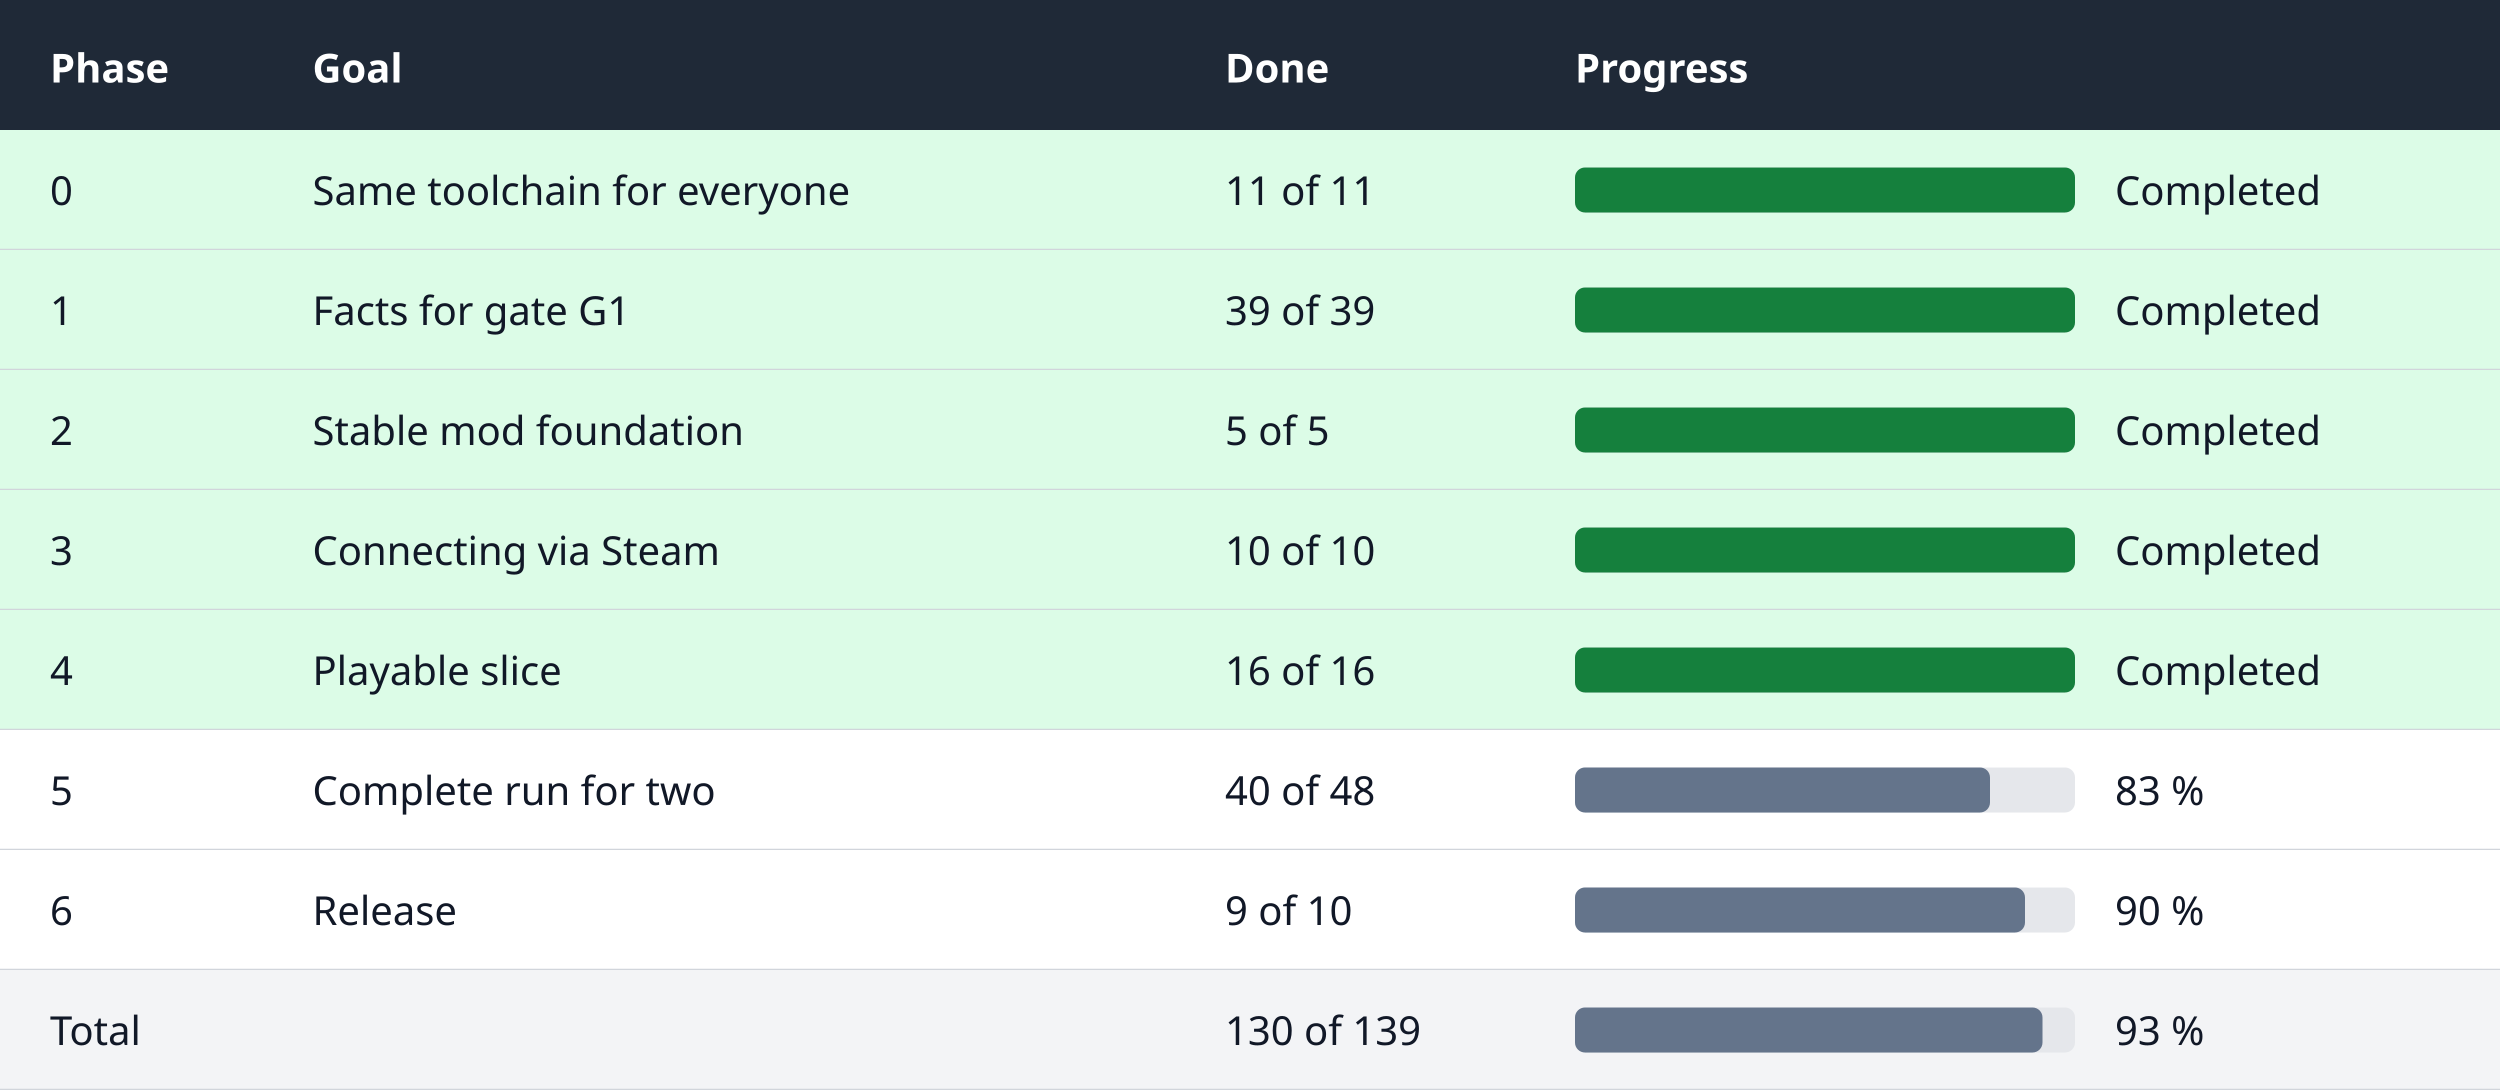
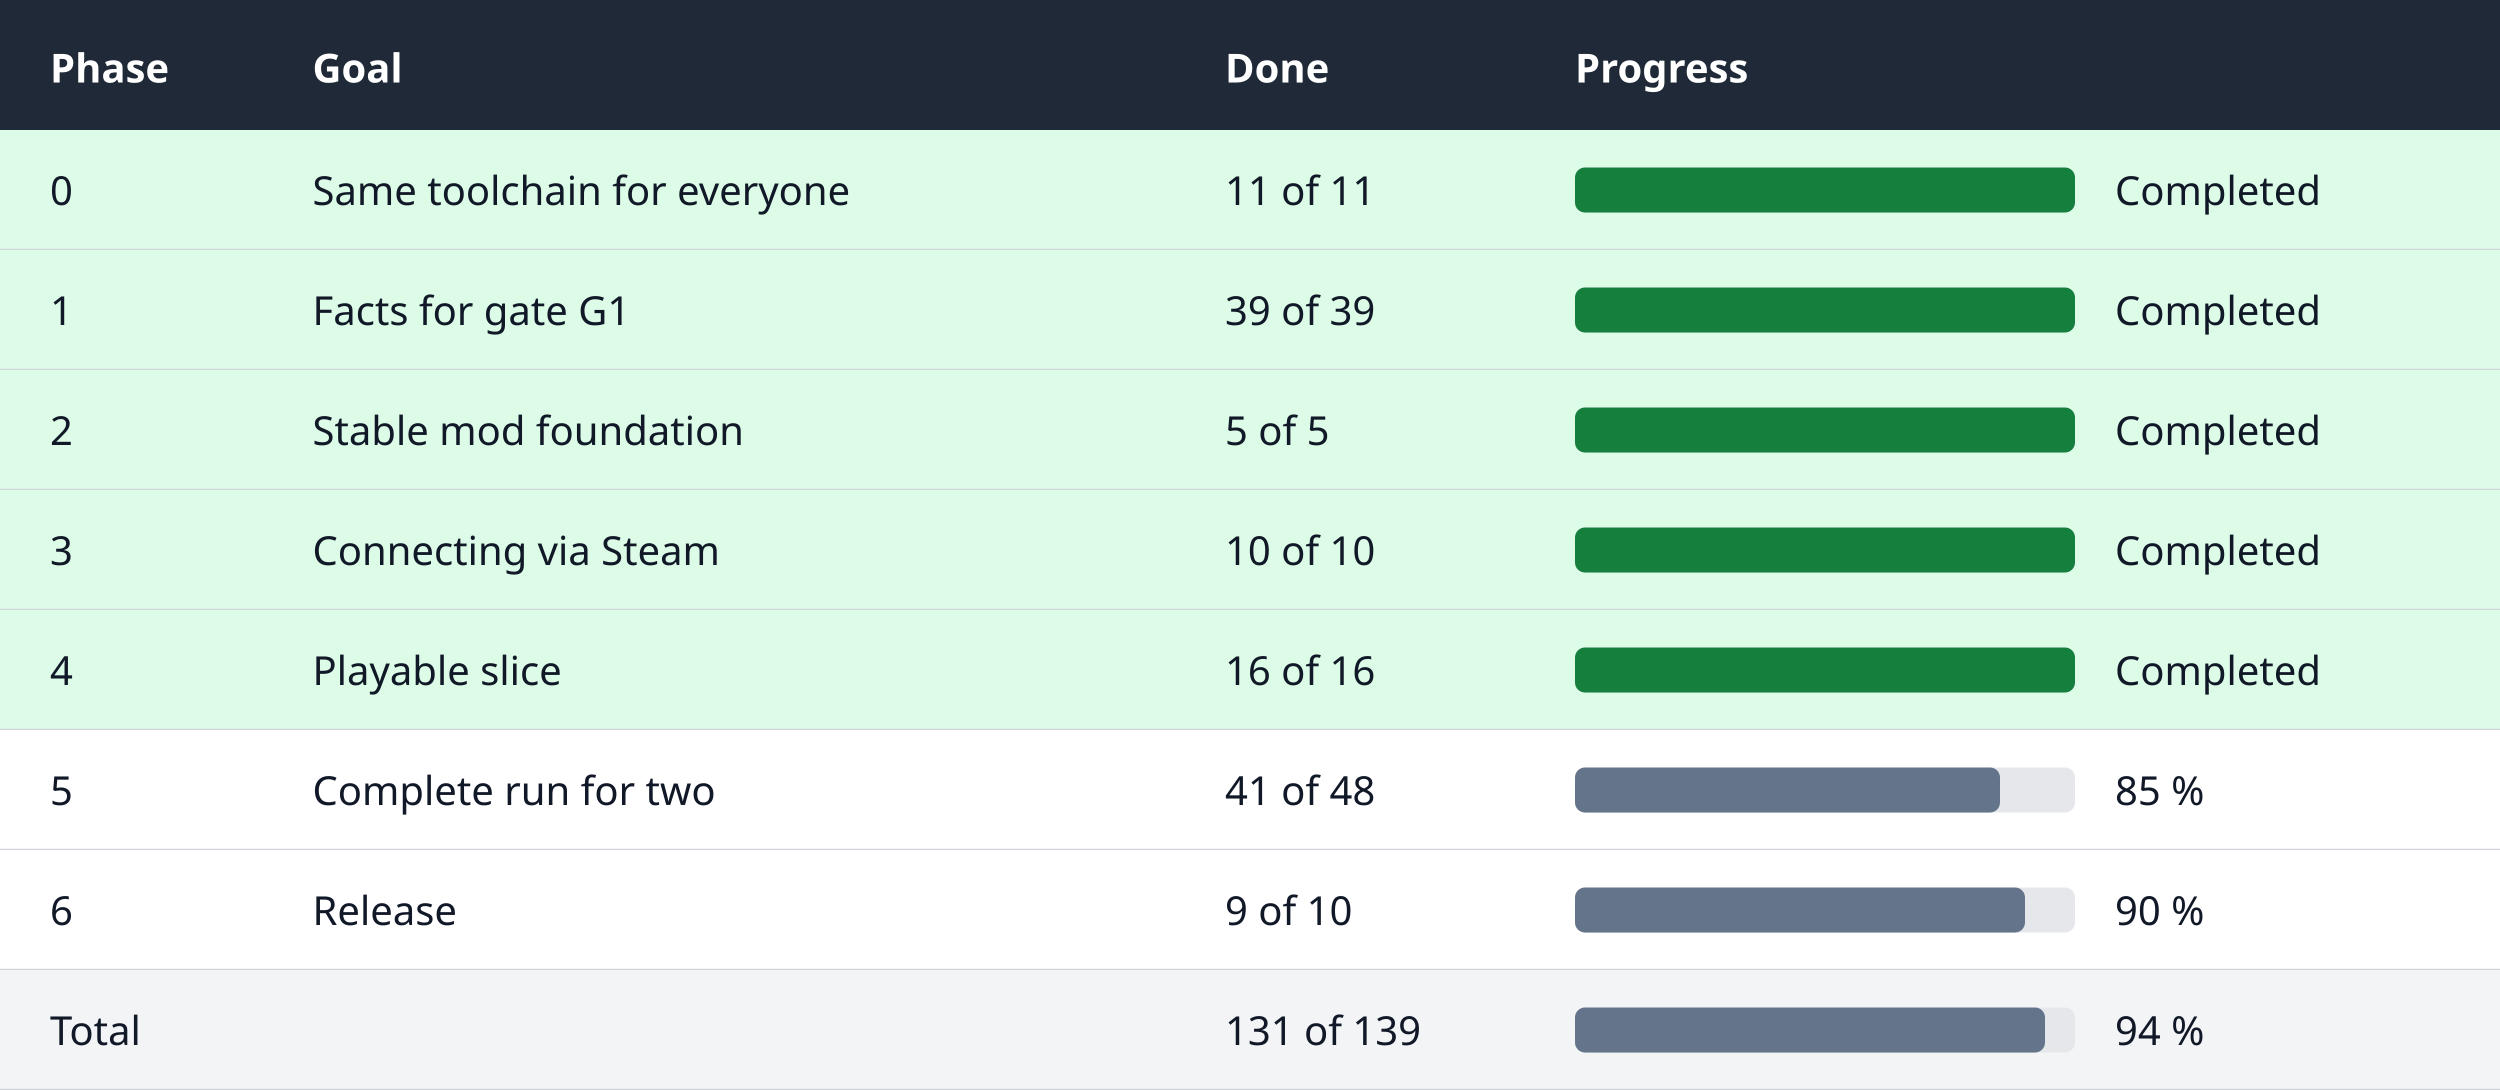
<svg xmlns="http://www.w3.org/2000/svg" width="1000" height="436" viewBox="0 0 1000 436" role="img" aria-labelledby="title desc">
  <g font-family="Segoe UI, sans-serif" font-size="16" fill="#111827">
    <rect width="1000" height="52" fill="#1f2937" />
    <text x="20" y="33" fill="#ffffff" font-weight="600">Phase</text>
    <text x="125" y="33" fill="#ffffff" font-weight="600">Goal</text>
    <text x="490" y="33" fill="#ffffff" font-weight="600">Done</text>
    <text x="630" y="33" fill="#ffffff" font-weight="600">Progress</text>
    <g id="phase-0">
      <rect y="52" width="1000" height="48" fill="#dcfce7" />
      <path d="M0 100H1000" stroke="#d1d5db" />
      <text x="20" y="82">0</text>
      <text x="125" y="82">Same toolchain for everyone</text>
      <text x="490" y="82">11 of 11</text>
      <rect x="630" y="67" width="200" height="18" rx="4" fill="#e5e7eb" />
      <rect x="630" y="67" width="200" height="18" rx="4" fill="#15803d" />
      <text x="846" y="82">Completed</text>
    </g>
    <g id="phase-1">
      <rect y="100" width="1000" height="48" fill="#dcfce7" />
      <path d="M0 148H1000" stroke="#d1d5db" />
      <text x="20" y="130">1</text>
      <text x="125" y="130">Facts for gate G1</text>
      <text x="490" y="130">39 of 39</text>
      <rect x="630" y="115" width="200" height="18" rx="4" fill="#e5e7eb" />
      <rect x="630" y="115" width="200" height="18" rx="4" fill="#15803d" />
      <text x="846" y="130">Completed</text>
    </g>
    <g id="phase-2">
      <rect y="148" width="1000" height="48" fill="#dcfce7" />
      <path d="M0 196H1000" stroke="#d1d5db" />
      <text x="20" y="178">2</text>
      <text x="125" y="178">Stable mod foundation</text>
      <text x="490" y="178">5 of 5</text>
      <rect x="630" y="163" width="200" height="18" rx="4" fill="#e5e7eb" />
      <rect x="630" y="163" width="200" height="18" rx="4" fill="#15803d" />
      <text x="846" y="178">Completed</text>
    </g>
    <g id="phase-3">
      <rect y="196" width="1000" height="48" fill="#dcfce7" />
      <path d="M0 244H1000" stroke="#d1d5db" />
      <text x="20" y="226">3</text>
      <text x="125" y="226">Connecting via Steam</text>
      <text x="490" y="226">10 of 10</text>
      <rect x="630" y="211" width="200" height="18" rx="4" fill="#e5e7eb" />
      <rect x="630" y="211" width="200" height="18" rx="4" fill="#15803d" />
      <text x="846" y="226">Completed</text>
    </g>
    <g id="phase-4">
      <rect y="244" width="1000" height="48" fill="#dcfce7" />
      <path d="M0 292H1000" stroke="#d1d5db" />
      <text x="20" y="274">4</text>
      <text x="125" y="274">Playable slice</text>
      <text x="490" y="274">16 of 16</text>
      <rect x="630" y="259" width="200" height="18" rx="4" fill="#e5e7eb" />
      <rect x="630" y="259" width="200" height="18" rx="4" fill="#15803d" />
      <text x="846" y="274">Completed</text>
    </g>
    <g id="phase-5">
      <rect y="292" width="1000" height="48" fill="#ffffff" />
      <path d="M0 340H1000" stroke="#d1d5db" />
      <text x="20" y="322">5</text>
      <text x="125" y="322">Complete run for two</text>
-       <text x="490" y="322">40 of 48</text>
+       <text x="490" y="322">41 of 48</text>
      <rect x="630" y="307" width="200" height="18" rx="4" fill="#e5e7eb" />
-       <rect x="630" y="307" width="166" height="18" rx="4" fill="#64748b" />
-       <text x="846" y="322">83 %</text>
+       <rect x="630" y="307" width="170" height="18" rx="4" fill="#64748b" />
+       <text x="846" y="322">85 %</text>
    </g>
    <g id="phase-6">
      <rect y="340" width="1000" height="48" fill="#ffffff" />
      <path d="M0 388H1000" stroke="#d1d5db" />
      <text x="20" y="370">6</text>
      <text x="125" y="370">Release</text>
      <text x="490" y="370">9 of 10</text>
      <rect x="630" y="355" width="200" height="18" rx="4" fill="#e5e7eb" />
      <rect x="630" y="355" width="180" height="18" rx="4" fill="#64748b" />
      <text x="846" y="370">90 %</text>
    </g>
    <g id="phase-total">
      <rect y="388" width="1000" height="48" fill="#f3f4f6" />
      <path d="M0 436H1000" stroke="#d1d5db" />
      <text x="20" y="418">Total</text>
      <text x="125" y="418" />
-       <text x="490" y="418">130 of 139</text>
+       <text x="490" y="418">131 of 139</text>
      <rect x="630" y="403" width="200" height="18" rx="4" fill="#e5e7eb" />
-       <rect x="630" y="403" width="187" height="18" rx="4" fill="#64748b" />
-       <text x="846" y="418">93 %</text>
+       <rect x="630" y="403" width="188" height="18" rx="4" fill="#64748b" />
+       <text x="846" y="418">94 %</text>
    </g>
  </g>
</svg>
